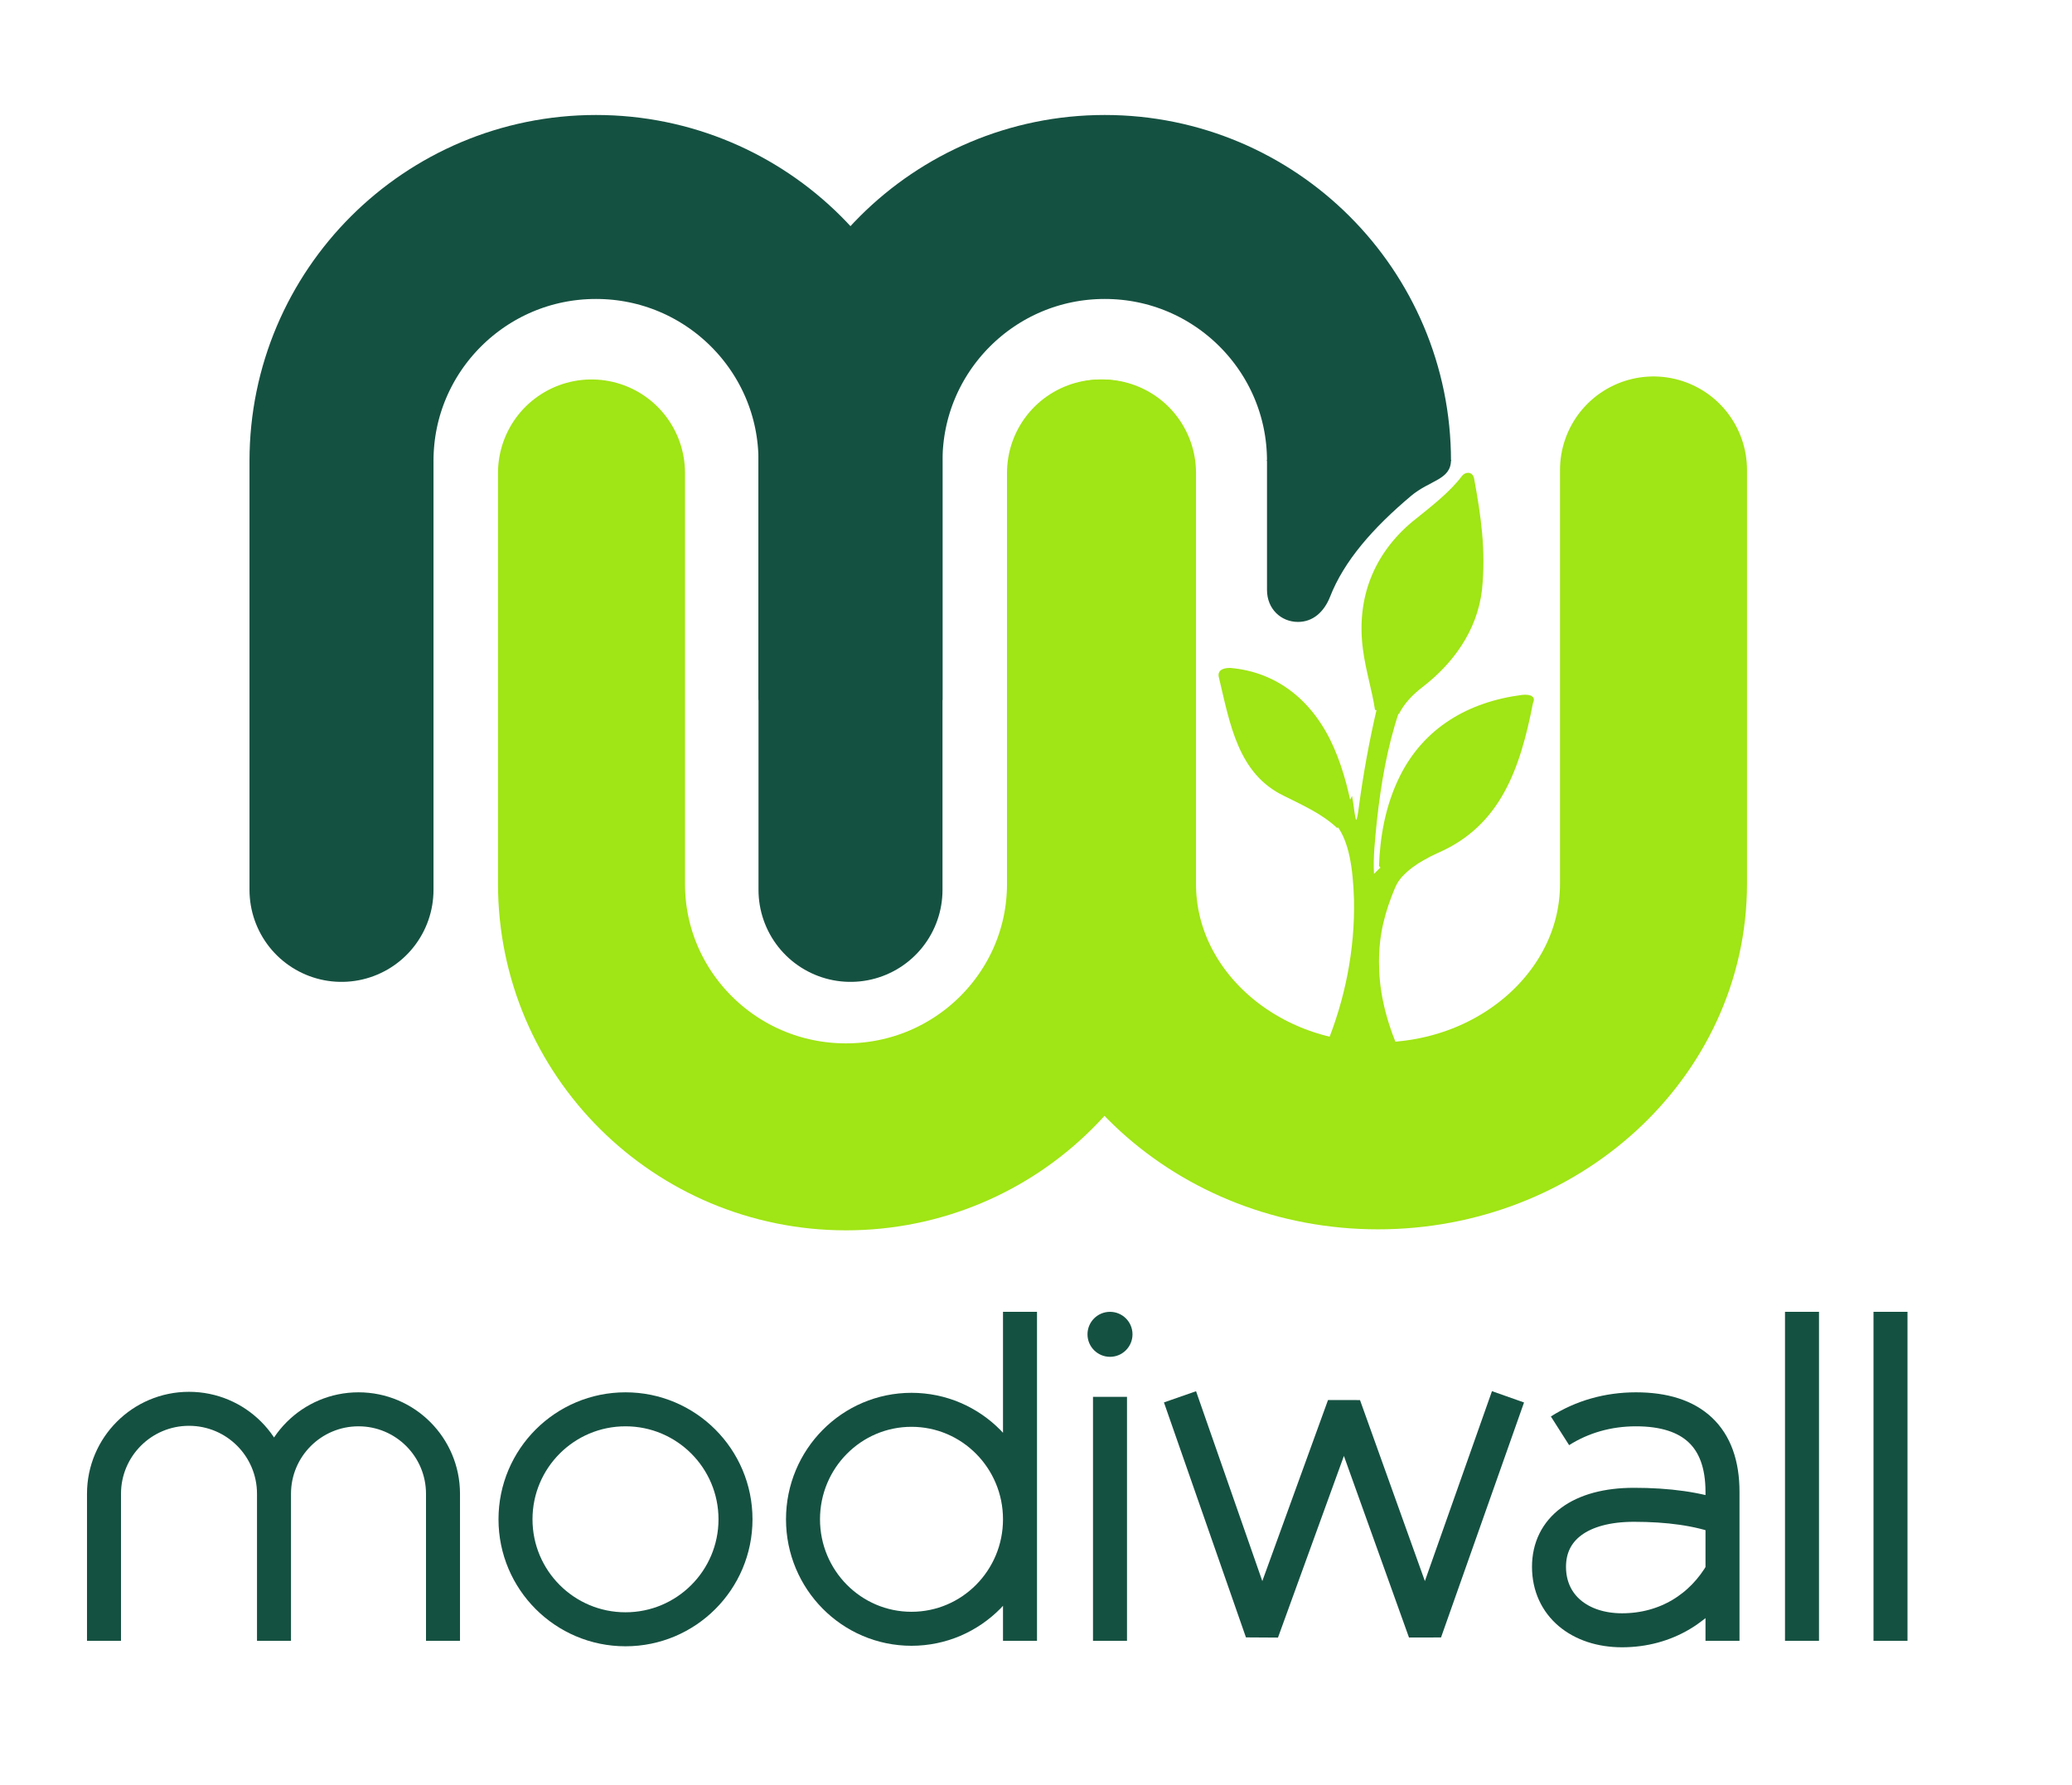
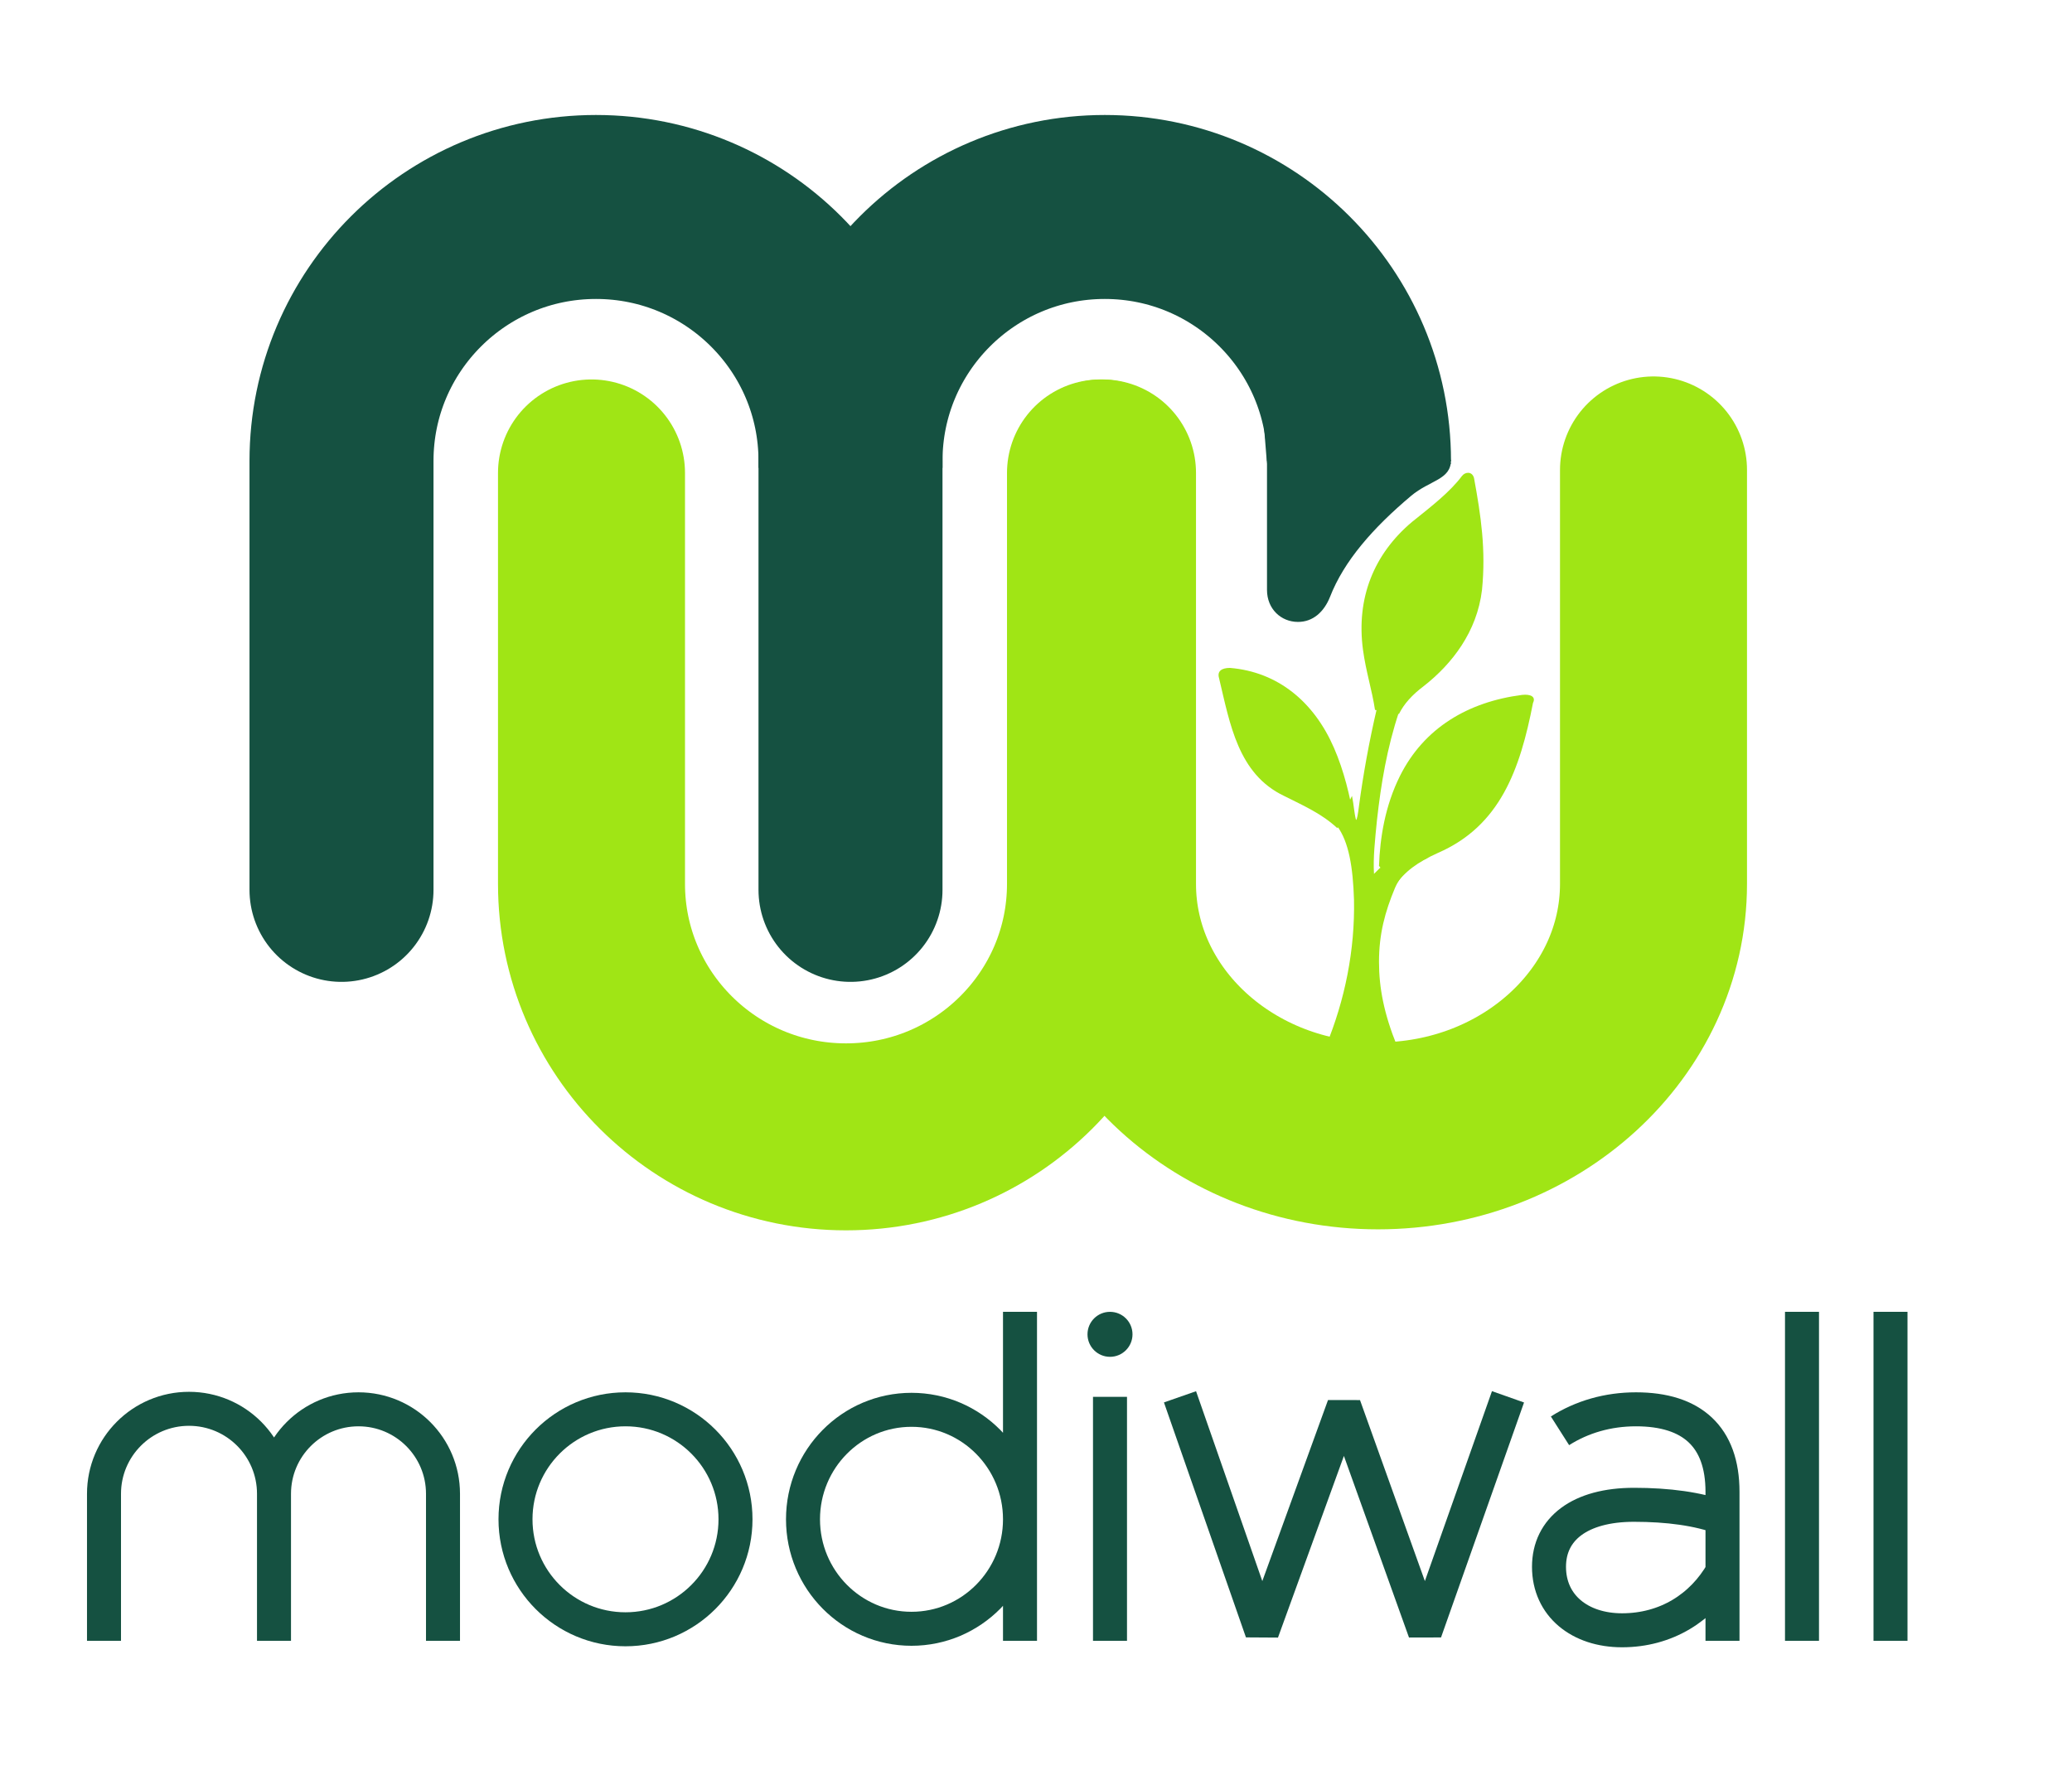
<svg xmlns="http://www.w3.org/2000/svg" viewBox="0 0 2072 1785">
  <style>.lg-m1,.lg-m2,.lg-word{stroke:#155141}.lg-leg,.lg-dot{fill:#155141}.lg-w1,.lg-w2{stroke:#a0e515}.lg-sprig{fill:#a0e515}</style>
  <path class="lg-m lg-m1" fill="none" stroke-width="184" stroke-linecap="round" pathLength="1" d="M341.5 890V461A254.5 254 0 0 1 850.5 461V890" />
-   <path class="lg-m lg-m2" fill="none" stroke-width="184" stroke-linecap="butt" pathLength="1" d="M850.5 700V461A254.25 254 0 0 1 1359 461" />
-   <path class="lg-m lg-leg" d="M1267 460V590C1267 609 1281 622 1298 622C1313 622 1324 612 1330 597C1344 561 1373 528 1411 496C1430 480 1451 480 1451 460Z" />
+   <path class="lg-m lg-m2" fill="none" stroke-width="184" stroke-linecap="butt" pathLength="1" d="M850.5 468V461A254.25 254 0 0 1 1359 461" />
+   <path class="lg-m lg-leg" d="M1262 402L1267 464H1451L1443 402Z M1267 460V590C1267 609 1281 622 1298 622C1313 622 1324 612 1330 597C1344 561 1373 528 1411 496C1430 480 1451 480 1451 460Z" />
  <path class="lg-w lg-w1" fill="none" stroke-width="187" stroke-linecap="round" pathLength="1" d="M591.5 473V884A254.5 253 0 0 0 1100.5 884V473" />
  <path class="lg-w lg-w2" fill="none" stroke-width="187" stroke-linecap="round" pathLength="1" d="M1102.5 473V884A275.5 252 0 0 0 1653.5 884V470" />
  <g class="lg-sprig">
    <path class="lg-stem" d="M1337 826C1349 842 1353 868 1354 900C1355 950 1345 1000 1326 1046L1330 1060L1400 1060L1397 1046C1384 1014 1379 988 1379 962C1379 934 1385 912 1395 888C1402 872 1414 864 1428 858L1380 868L1374 874C1373 858 1375 840 1377 820C1381 784 1387 748 1399 712L1377 708C1369 742 1363 776 1359 806C1358 814 1357 820 1356 820C1354 812 1354 806 1352 796Z" />
    <path class="lg-l1" d="M1462 476C1465 472 1472 471 1474 478C1481 516 1486 550 1482 590C1477 632 1452 664 1424 686C1412 695 1404 704 1399 714L1375 710C1372 690 1366 672 1363 650C1356 598 1374 554 1412 522C1432 506 1450 492 1462 476Z" />
    <path class="lg-l2" d="M1219 678C1217 671 1222 668 1230 668C1278 672 1314 702 1334 748C1344 771 1350 796 1354 820L1337 828C1322 814 1304 806 1284 796C1238 774 1230 724 1219 678Z" />
    <path class="lg-l3" d="M1533 703C1536 697 1531 694 1522 695C1468 702 1424 728 1400 776C1385 806 1380 838 1379 866L1395 886C1404 872 1418 862 1438 853C1500 826 1520 770 1533 703Z" />
  </g>
  <g class="lg-word" fill="none" stroke-width="34" stroke-linejoin="bevel">
    <path pathLength="1" d="M104 1641V1494A85 85 0 0 1 274 1494V1641M274 1494A84.5 84.5 0 0 1 443 1494V1641" />
    <path pathLength="1" d="M735.5 1519.5A110 110 0 1 1 515.5 1519.5A110 110 0 1 1 735.5 1519.5Z" />
    <path pathLength="1" d="M1020 1519.5A108.5 109.5 0 1 1 803 1519.5A108.5 109.5 0 1 1 1020 1519.5M1020 1312V1641" />
    <path pathLength="1" d="M1110 1397V1641" />
    <path pathLength="1" d="M1180 1397L1262 1632L1344 1406L1425 1632L1508 1397" />
    <path pathLength="1" d="M1560 1431C1582 1417 1608 1409.5 1636 1409.5C1692 1409.5 1722.5 1437 1722.5 1492V1641M1722.5 1518C1698 1509 1668 1505 1634 1505C1580 1505 1549 1529 1549 1567C1549 1606 1580 1630.5 1622 1630.5C1666 1630.5 1702 1608 1722.5 1572" />
    <path pathLength="1" d="M1802 1312V1641M1890.5 1312V1641" />
  </g>
  <circle class="lg-dot" cx="1110" cy="1334.5" r="22.5" />
</svg>
